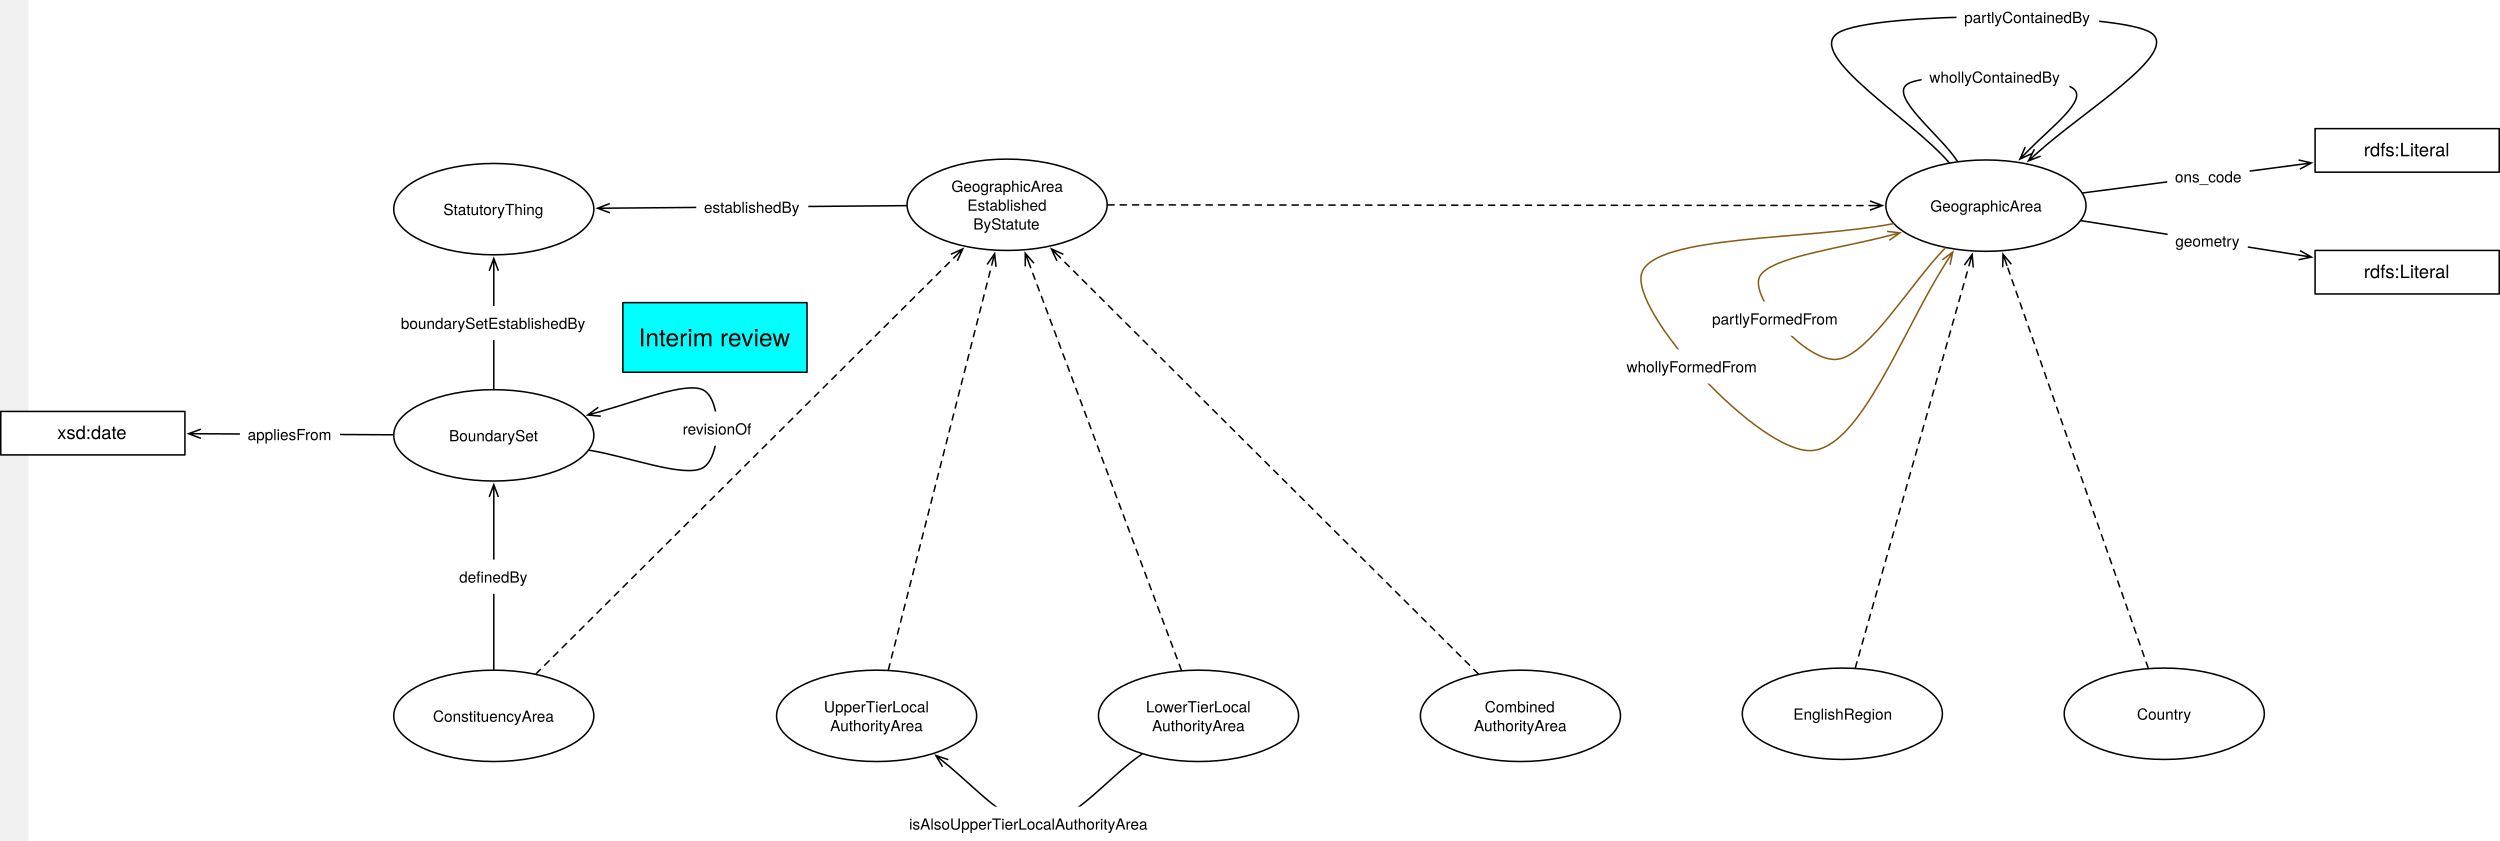
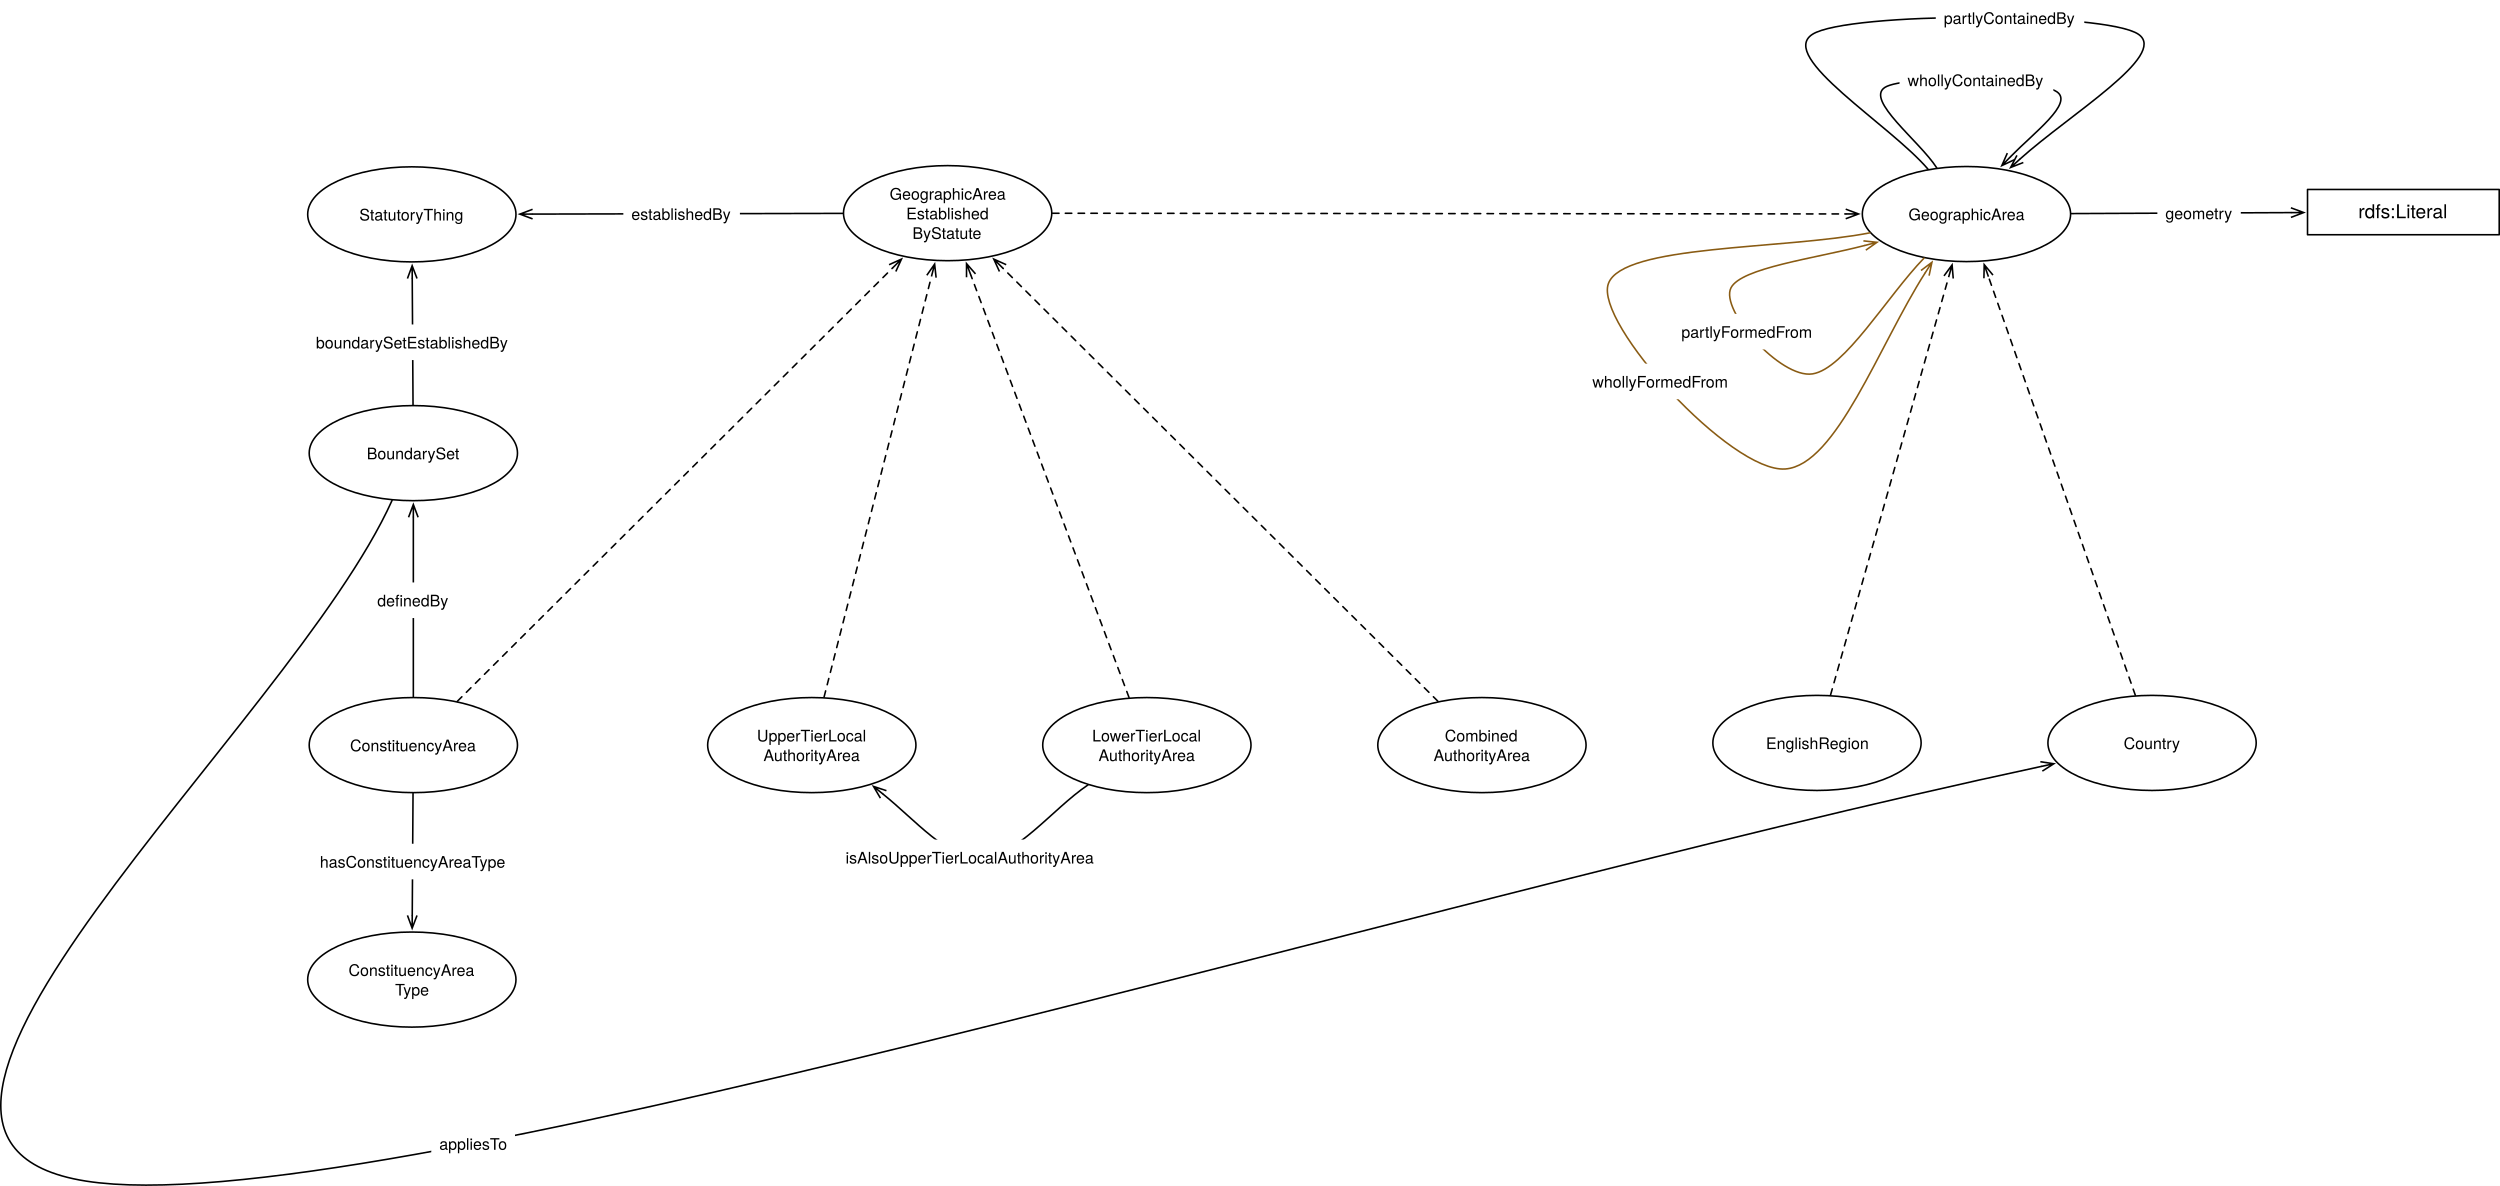
- <svg xmlns="http://www.w3.org/2000/svg" version="1.1" viewBox="-18.453 38.056 1629.032 547.88" width="1629.032" height="547.88">
+ <svg xmlns="http://www.w3.org/2000/svg" version="1.1" viewBox="167.377 34.463 1565.091 742.431" width="1565.091" height="742.431">
  <defs>
    <marker orient="auto" overflow="visible" markerUnits="strokeWidth" id="StickArrow_Marker" stroke-linejoin="miter" stroke-miterlimit="10" viewBox="-1 -4 10 8" markerWidth="10" markerHeight="8" color="black">
      <g>
        <path d="M 8 0 L 0 0 M 0 -3 L 8 0 L 0 3" fill="none" stroke="currentColor" stroke-width="1" />
      </g>
    </marker>
    <marker orient="auto" overflow="visible" markerUnits="strokeWidth" id="StickArrow_Marker_2" stroke-linejoin="miter" stroke-miterlimit="10" viewBox="-9 -4 10 8" markerWidth="10" markerHeight="8" color="black">
      <g>
        <path d="M -8 0 L 0 0 M 0 3 L -8 0 L 0 -3" fill="none" stroke="currentColor" stroke-width="1" />
      </g>
    </marker>
    <marker orient="auto" overflow="visible" markerUnits="strokeWidth" id="StickArrow_Marker_3" stroke-linejoin="miter" stroke-miterlimit="10" viewBox="-1 -4 10 8" markerWidth="10" markerHeight="8" color="#895b13">
      <g>
        <path d="M 8 0 L 0 0 M 0 -3 L 8 0 L 0 3" fill="none" stroke="currentColor" stroke-width="1" />
      </g>
    </marker>
  </defs>
-   <g id="Canvas_1" fill-opacity="1" fill="none" stroke-dasharray="none" stroke="none" stroke-opacity="1">
-     <rect fill="white" x="0" y="38.056" width="1610.579" height="547.88" />
+   <g id="Canvas_1" stroke-dasharray="none" fill-opacity="1" stroke="none" stroke-opacity="1" fill="none">
+     <rect fill="white" x="167.377" y="34.463" width="1565.091" height="742.431" />
    <g id="Canvas_1_Layer_1">
      <g id="Graphic_1019">
-         <ellipse cx="552.756" cy="504.512" rx="65.197" ry="29.764" fill="white" />
-         <ellipse cx="552.756" cy="504.512" rx="65.197" ry="29.764" stroke="black" stroke-linecap="round" stroke-linejoin="round" stroke-width="1" />
-         <text transform="translate(505.5984 492.2319)" fill="black">
+         <ellipse cx="675.591" cy="500.92" rx="65.197" ry="29.764" fill="white" />
+         <ellipse cx="675.591" cy="500.92" rx="65.197" ry="29.764" stroke="black" stroke-linecap="round" stroke-linejoin="round" stroke-width="1" />
+         <text transform="translate(628.4331 488.6397)" fill="black">
          <tspan font-family="Helvetica Neue" font-size="10" fill="black" x="12.807" y="10">UpperTierLocal</tspan>
          <tspan font-family="Helvetica Neue" font-size="10" fill="black" x="16.877" y="22.28">AuthorityArea</tspan>
        </text>
      </g>
      <g id="Graphic_1018">
-         <ellipse cx="303.307" cy="504.512" rx="65.197" ry="29.764" fill="white" />
-         <ellipse cx="303.307" cy="504.512" rx="65.197" ry="29.764" stroke="black" stroke-linecap="round" stroke-linejoin="round" stroke-width="1" />
-         <text transform="translate(256.1496 498.3719)" fill="black">
+         <ellipse cx="426.142" cy="500.92" rx="65.197" ry="29.764" fill="white" />
+         <ellipse cx="426.142" cy="500.92" rx="65.197" ry="29.764" stroke="black" stroke-linecap="round" stroke-linejoin="round" stroke-width="1" />
+         <text transform="translate(378.9842 494.7797)" fill="black">
          <tspan font-family="Helvetica Neue" font-size="10" fill="black" x="7.522" y="10">ConstituencyArea</tspan>
        </text>
      </g>
      <g id="Graphic_1017">
-         <ellipse cx="1275.619" cy="172.058" rx="65.197" ry="29.764" fill="white" />
-         <ellipse cx="1275.619" cy="172.058" rx="65.197" ry="29.764" stroke="black" stroke-linecap="round" stroke-linejoin="round" stroke-width="1" />
-         <text transform="translate(1228.462 165.9183)" fill="black">
+         <ellipse cx="1398.454" cy="168.466" rx="65.197" ry="29.764" fill="white" />
+         <ellipse cx="1398.454" cy="168.466" rx="65.197" ry="29.764" stroke="black" stroke-linecap="round" stroke-linejoin="round" stroke-width="1" />
+         <text transform="translate(1351.296 162.3261)" fill="black">
          <tspan font-family="Helvetica Neue" font-size="10" fill="black" x="10.862" y="10">GeographicArea</tspan>
        </text>
      </g>
-       <g id="Line_1016">
-         <line x1="1338.789" y1="163.774" x2="1479.767" y2="145.284" marker-end="url(#StickArrow_Marker)" stroke="black" stroke-linecap="round" stroke-linejoin="round" stroke-width="1" />
-       </g>
-       <g id="Graphic_1015">
-         <rect x="1393.753" y="141.903" width="53.71" height="22.28" fill="white" />
-         <text transform="translate(1398.753 146.903)" fill="black">
-           <tspan font-family="Helvetica Neue" font-size="10" fill="black" x="0" y="10">ons_code</tspan>
-         </text>
-       </g>
      <g id="Line_1014">
-         <line x1="330.844" y1="477.097" x2="603.243" y2="205.896" marker-end="url(#StickArrow_Marker)" stroke="black" stroke-linecap="round" stroke-linejoin="round" stroke-dasharray="4.0,4.0" stroke-width="1" />
-       </g>
-       <g id="Graphic_1013">
-         <rect x="1490.079" y="121.89" width="120" height="28.346" fill="white" />
-         <rect x="1490.079" y="121.89" width="120" height="28.346" stroke="black" stroke-linecap="round" stroke-linejoin="round" stroke-width="1" />
-         <text transform="translate(1495.079 128.895)" fill="black">
+         <line x1="453.678" y1="473.504" x2="726.078" y2="202.304" marker-end="url(#StickArrow_Marker)" stroke="black" stroke-linecap="round" stroke-linejoin="round" stroke-dasharray="4.0,4.0" stroke-width="1" />
+       </g>
+       <g id="Graphic_1012">
+         <rect x="1611.968" y="153.071" width="120" height="28.346" fill="white" />
+         <rect x="1611.968" y="153.071" width="120" height="28.346" stroke="black" stroke-linecap="round" stroke-linejoin="round" stroke-width="1" />
+         <text transform="translate(1616.968 160.0761)" fill="black">
          <tspan font-family="Helvetica Neue" font-size="12" fill="black" x="26.776" y="11">rdfs:Literal</tspan>
        </text>
      </g>
-       <g id="Graphic_1012">
-         <rect x="1490.079" y="201.26" width="120" height="28.346" fill="white" />
-         <rect x="1490.079" y="201.26" width="120" height="28.346" stroke="black" stroke-linecap="round" stroke-linejoin="round" stroke-width="1" />
-         <text transform="translate(1495.079 208.2651)" fill="black">
-           <tspan font-family="Helvetica Neue" font-size="12" fill="black" x="26.776" y="11">rdfs:Literal</tspan>
-         </text>
-       </g>
      <g id="Line_1011">
-         <line x1="1337.737" y1="181.875" x2="1479.806" y2="204.327" marker-end="url(#StickArrow_Marker)" stroke="black" stroke-linecap="round" stroke-linejoin="round" stroke-width="1" />
+         <line x1="1464.148" y1="168.173" x2="1601.569" y2="167.559" marker-end="url(#StickArrow_Marker)" stroke="black" stroke-linecap="round" stroke-linejoin="round" stroke-width="1" />
      </g>
      <g id="Graphic_1010">
-         <rect x="1394.013" y="183.756" width="52.23" height="22.28" fill="white" />
-         <text transform="translate(1399.013 188.7561)" fill="black">
+         <rect x="1517.967" y="156.675" width="52.23" height="22.28" fill="white" />
+         <text transform="translate(1522.967 161.6755)" fill="black">
          <tspan font-family="Helvetica Neue" font-size="10" fill="black" x="0" y="10">geometry</tspan>
        </text>
      </g>
      <g id="Graphic_1009">
-         <ellipse cx="762.52" cy="504.512" rx="65.197" ry="29.764" fill="white" />
-         <ellipse cx="762.52" cy="504.512" rx="65.197" ry="29.764" stroke="black" stroke-linecap="round" stroke-linejoin="round" stroke-width="1" />
-         <text transform="translate(715.3622 492.2319)" fill="black">
+         <ellipse cx="885.354" cy="500.92" rx="65.197" ry="29.764" fill="white" />
+         <ellipse cx="885.354" cy="500.92" rx="65.197" ry="29.764" stroke="black" stroke-linecap="round" stroke-linejoin="round" stroke-width="1" />
+         <text transform="translate(838.1968 488.6397)" fill="black">
          <tspan font-family="Helvetica Neue" font-size="10" fill="black" x="12.907" y="10">LowerTierLocal</tspan>
          <tspan font-family="Helvetica Neue" font-size="10" fill="black" x="16.877" y="22.28">AuthorityArea</tspan>
        </text>
      </g>
      <g id="Line_1008">
-         <line x1="560.429" y1="474.463" x2="627.672" y2="211.137" marker-end="url(#StickArrow_Marker)" stroke="black" stroke-linecap="round" stroke-linejoin="round" stroke-dasharray="4.0,4.0" stroke-width="1" />
+         <line x1="683.264" y1="470.87" x2="750.507" y2="207.545" marker-end="url(#StickArrow_Marker)" stroke="black" stroke-linecap="round" stroke-linejoin="round" stroke-dasharray="4.0,4.0" stroke-width="1" />
      </g>
      <g id="Line_1007">
-         <line x1="751.355" y1="474.703" x2="652.432" y2="210.576" marker-end="url(#StickArrow_Marker)" stroke="black" stroke-linecap="round" stroke-linejoin="round" stroke-dasharray="4.0,4.0" stroke-width="1" />
+         <line x1="874.19" y1="471.111" x2="775.266" y2="206.984" marker-end="url(#StickArrow_Marker)" stroke="black" stroke-linecap="round" stroke-linejoin="round" stroke-dasharray="4.0,4.0" stroke-width="1" />
      </g>
      <g id="Graphic_1006">
-         <ellipse cx="972.284" cy="504.512" rx="65.197" ry="29.764" fill="white" />
-         <ellipse cx="972.284" cy="504.512" rx="65.197" ry="29.764" stroke="black" stroke-linecap="round" stroke-linejoin="round" stroke-width="1" />
-         <text transform="translate(925.126 492.2319)" fill="black">
+         <ellipse cx="1095.118" cy="500.92" rx="65.197" ry="29.764" fill="white" />
+         <ellipse cx="1095.118" cy="500.92" rx="65.197" ry="29.764" stroke="black" stroke-linecap="round" stroke-linejoin="round" stroke-width="1" />
+         <text transform="translate(1047.961 488.6397)" fill="black">
          <tspan font-family="Helvetica Neue" font-size="10" fill="black" x="23.907" y="10">Combined</tspan>
          <tspan font-family="Helvetica Neue" font-size="10" fill="black" x="16.877" y="22.28">AuthorityArea</tspan>
        </text>
      </g>
      <g id="Line_1005">
-         <line x1="944.747" y1="477.097" x2="672.347" y2="205.896" marker-end="url(#StickArrow_Marker)" stroke="black" stroke-linecap="round" stroke-linejoin="round" stroke-dasharray="4.0,4.0" stroke-width="1" />
+         <line x1="1067.582" y1="473.504" x2="795.182" y2="202.304" marker-end="url(#StickArrow_Marker)" stroke="black" stroke-linecap="round" stroke-linejoin="round" stroke-dasharray="4.0,4.0" stroke-width="1" />
      </g>
      <g id="Graphic_1004">
-         <ellipse cx="1182.047" cy="503.15" rx="65.197" ry="29.764" fill="white" />
-         <ellipse cx="1182.047" cy="503.15" rx="65.197" ry="29.764" stroke="black" stroke-linecap="round" stroke-linejoin="round" stroke-width="1" />
-         <text transform="translate(1134.89 497.0096)" fill="black">
+         <ellipse cx="1304.882" cy="499.557" rx="65.197" ry="29.764" fill="white" />
+         <ellipse cx="1304.882" cy="499.557" rx="65.197" ry="29.764" stroke="black" stroke-linecap="round" stroke-linejoin="round" stroke-width="1" />
+         <text transform="translate(1257.724 493.4174)" fill="black">
          <tspan font-family="Helvetica Neue" font-size="10" fill="black" x="15.212" y="10">EnglishRegion</tspan>
        </text>
      </g>
      <g id="Line_1003">
-         <line x1="1190.526" y1="473.148" x2="1264.448" y2="211.587" marker-end="url(#StickArrow_Marker)" stroke="black" stroke-linecap="round" stroke-linejoin="round" stroke-dasharray="4.0,4.0" stroke-width="1" />
+         <line x1="1313.361" y1="469.556" x2="1387.282" y2="207.995" marker-end="url(#StickArrow_Marker)" stroke="black" stroke-linecap="round" stroke-linejoin="round" stroke-dasharray="4.0,4.0" stroke-width="1" />
      </g>
      <g id="Graphic_1002">
-         <ellipse cx="1391.811" cy="503.15" rx="65.197" ry="29.764" fill="white" />
-         <ellipse cx="1391.811" cy="503.15" rx="65.197" ry="29.764" stroke="black" stroke-linecap="round" stroke-linejoin="round" stroke-width="1" />
-         <text transform="translate(1344.653 497.0096)" fill="black">
+         <ellipse cx="1514.646" cy="499.557" rx="65.197" ry="29.764" fill="white" />
+         <ellipse cx="1514.646" cy="499.557" rx="65.197" ry="29.764" stroke="black" stroke-linecap="round" stroke-linejoin="round" stroke-width="1" />
+         <text transform="translate(1467.488 493.4174)" fill="black">
          <tspan font-family="Helvetica Neue" font-size="10" fill="black" x="29.377" y="10">Country</tspan>
        </text>
      </g>
      <g id="Line_1001">
-         <line x1="1381.331" y1="473.287" x2="1289.377" y2="211.263" marker-end="url(#StickArrow_Marker)" stroke="black" stroke-linecap="round" stroke-linejoin="round" stroke-dasharray="4.0,4.0" stroke-width="1" />
+         <line x1="1504.166" y1="469.694" x2="1412.212" y2="207.67" marker-end="url(#StickArrow_Marker)" stroke="black" stroke-linecap="round" stroke-linejoin="round" stroke-dasharray="4.0,4.0" stroke-width="1" />
      </g>
      <g id="Graphic_1000">
-         <ellipse cx="303.307" cy="321.732" rx="65.197" ry="29.764" fill="white" />
-         <ellipse cx="303.307" cy="321.732" rx="65.197" ry="29.764" stroke="black" stroke-linecap="round" stroke-linejoin="round" stroke-width="1" />
-         <text transform="translate(256.1496 315.5923)" fill="black">
+         <ellipse cx="426.142" cy="318.14" rx="65.197" ry="29.764" fill="white" />
+         <ellipse cx="426.142" cy="318.14" rx="65.197" ry="29.764" stroke="black" stroke-linecap="round" stroke-linejoin="round" stroke-width="1" />
+         <text transform="translate(378.9842 312)" fill="black">
          <tspan font-family="Helvetica Neue" font-size="10" fill="black" x="17.987" y="10">BoundarySet</tspan>
        </text>
      </g>
      <g id="Line_999">
-         <line x1="303.307" y1="474.248" x2="303.307" y2="361.896" marker-end="url(#StickArrow_Marker)" stroke="black" stroke-linecap="round" stroke-linejoin="round" stroke-width="1" />
+         <line x1="426.142" y1="470.656" x2="426.142" y2="358.304" marker-end="url(#StickArrow_Marker)" stroke="black" stroke-linecap="round" stroke-linejoin="round" stroke-width="1" />
      </g>
      <g id="Graphic_998">
-         <rect x="275.712" y="402.691" width="55.19" height="22.28" fill="white" />
-         <text transform="translate(280.7121 407.6913)" fill="black">
+         <rect x="398.547" y="399.099" width="55.19" height="22.28" fill="white" />
+         <text transform="translate(403.5467 404.0991)" fill="black">
          <tspan font-family="Helvetica Neue" font-size="10" fill="black" x="0" y="10">definedBy</tspan>
        </text>
      </g>
      <g id="Graphic_997">
-         <ellipse cx="303.307" cy="174.331" rx="65.197" ry="29.764" fill="white" />
-         <ellipse cx="303.307" cy="174.331" rx="65.197" ry="29.764" stroke="black" stroke-linecap="round" stroke-linejoin="round" stroke-width="1" />
-         <text transform="translate(256.1496 168.1907)" fill="black">
+         <ellipse cx="425.197" cy="168.661" rx="65.197" ry="29.764" fill="white" />
+         <ellipse cx="425.197" cy="168.661" rx="65.197" ry="29.764" stroke="black" stroke-linecap="round" stroke-linejoin="round" stroke-width="1" />
+         <text transform="translate(378.0394 162.5214)" fill="black">
          <tspan font-family="Helvetica Neue" font-size="10" fill="black" x="14.282" y="10">StatutoryThing</tspan>
        </text>
      </g>
      <g id="Line_996">
-         <line x1="572.11" y1="172.053" x2="378.892" y2="173.69" marker-end="url(#StickArrow_Marker)" stroke="black" stroke-linecap="round" stroke-linejoin="round" stroke-width="1" />
+         <line x1="694.934" y1="168.052" x2="500.793" y2="168.491" marker-end="url(#StickArrow_Marker)" stroke="black" stroke-linecap="round" stroke-linejoin="round" stroke-width="1" />
      </g>
      <g id="Graphic_995">
-         <rect x="435.245" y="161.763" width="72.97" height="22.28" fill="white" />
-         <text transform="translate(440.2446 166.7634)" fill="black">
+         <rect x="557.612" y="157.14" width="72.97" height="22.28" fill="white" />
+         <text transform="translate(562.6122 162.1399)" fill="black">
          <tspan font-family="Helvetica Neue" font-size="10" fill="black" x="58264504e-20" y="10">establishedBy</tspan>
        </text>
      </g>
-       <g id="Graphic_994">
-         <rect x="-17.953" y="306.142" width="120" height="28.346" fill="white" />
-         <rect x="-17.953" y="306.142" width="120" height="28.346" stroke="black" stroke-linecap="round" stroke-linejoin="round" stroke-width="1" />
-         <text transform="translate(-12.95276 313.147)" fill="black">
-           <tspan font-family="Helvetica Neue" font-size="12" fill="black" x="31.774" y="11">xsd:date</tspan>
-         </text>
-       </g>
-       <g id="Line_993">
-         <line x1="237.615" y1="321.376" x2="112.447" y2="320.697" marker-end="url(#StickArrow_Marker)" stroke="black" stroke-linecap="round" stroke-linejoin="round" stroke-width="1" />
-       </g>
-       <g id="Graphic_992">
-         <rect x="137.89" y="309.872" width="65.2" height="22.28" fill="white" />
-         <text transform="translate(142.8899 314.8718)" fill="black">
-           <tspan font-family="Helvetica Neue" font-size="10" fill="black" x="3623768e-19" y="10">appliesFrom</tspan>
-         </text>
-       </g>
      <g id="Line_991">
-         <path d="M 1303.351 136.011 C 1318.106 120.929 1342.58 102.788 1332.312 95.578 C 1320.276 87.126 1237.15 84.828 1224.595 92.743 C 1212.04 100.659 1246.182 126.299 1256.974 143.075" marker-start="url(#StickArrow_Marker_2)" stroke="black" stroke-linecap="round" stroke-linejoin="round" stroke-width="1" />
+         <path d="M 1426.185 132.419 C 1440.941 117.337 1465.415 99.196 1455.147 91.986 C 1443.11 83.534 1359.985 81.236 1347.43 89.151 C 1334.875 97.066 1369.017 122.707 1379.808 139.482" marker-start="url(#StickArrow_Marker_2)" stroke="black" stroke-linecap="round" stroke-linejoin="round" stroke-width="1" />
      </g>
      <g id="Graphic_990">
-         <rect x="1233.724" y="76.982" width="96.29" height="22.28" fill="white" />
-         <text transform="translate(1238.724 81.98213)" fill="black">
+         <rect x="1356.559" y="73.39" width="96.29" height="22.28" fill="white" />
+         <text transform="translate(1361.559 78.3899)" fill="black">
          <tspan font-family="Helvetica Neue" font-size="10" fill="black" x="0" y="10">whollyContainedBy</tspan>
        </text>
      </g>
      <g id="Line_989">
-         <path d="M 1251.54 143.952 C 1227.434 115.814 1157.254 73.597 1179.213 59.528 C 1201.171 45.458 1362.832 45.381 1383.307 59.528 C 1402.184 72.57 1340.216 109.67 1309.211 137.554" marker-end="url(#StickArrow_Marker)" stroke="black" stroke-linecap="round" stroke-linejoin="round" stroke-width="1" />
+         <path d="M 1374.375 140.36 C 1350.268 112.221 1280.088 70.005 1302.047 55.935 C 1324.006 41.866 1485.667 41.789 1506.142 55.935 C 1525.019 68.978 1463.051 106.078 1432.046 133.962" marker-end="url(#StickArrow_Marker)" stroke="black" stroke-linecap="round" stroke-linejoin="round" stroke-width="1" />
      </g>
      <g id="Graphic_988">
-         <rect x="1256.411" y="38.056" width="92.97" height="22.28" fill="white" />
-         <text transform="translate(1261.411 43.05555)" fill="black">
+         <rect x="1379.246" y="34.463" width="92.97" height="22.28" fill="white" />
+         <text transform="translate(1384.246 39.46332)" fill="black">
          <tspan font-family="Helvetica Neue" font-size="10" fill="black" x="0" y="10">partlyContainedBy</tspan>
        </text>
      </g>
      <g id="Line_987">
-         <path d="M 725.618 529.465 C 702.96 544.786 680.296 575.433 657.638 575.433 C 637.626 575.433 617.61 551.527 597.597 535.387" marker-end="url(#StickArrow_Marker)" stroke="black" stroke-linecap="round" stroke-linejoin="round" stroke-width="1" />
+         <path d="M 848.453 525.872 C 825.795 541.194 803.13 571.841 780.472 571.841 C 760.461 571.841 740.444 547.935 720.432 531.795" marker-end="url(#StickArrow_Marker)" stroke="black" stroke-linecap="round" stroke-linejoin="round" stroke-width="1" />
      </g>
      <g id="Graphic_986">
-         <rect x="568.892" y="563.655" width="165.92" height="22.28" fill="white" />
-         <text transform="translate(573.8917 568.6553)" fill="black">
+         <rect x="691.726" y="560.063" width="165.92" height="22.28" fill="white" />
+         <text transform="translate(696.7263 565.063)" fill="black">
          <tspan font-family="Helvetica Neue" font-size="10" fill="black" x="0" y="10">isAlsoUpperTierLocalAuthorityArea</tspan>
        </text>
      </g>
      <g id="Graphic_985">
-         <ellipse cx="637.795" cy="171.496" rx="65.197" ry="29.764" fill="white" />
-         <ellipse cx="637.795" cy="171.496" rx="65.197" ry="29.764" stroke="black" stroke-linecap="round" stroke-linejoin="round" stroke-width="1" />
-         <text transform="translate(590.6378 153.0761)" fill="black">
+         <ellipse cx="760.63" cy="167.904" rx="65.197" ry="29.764" fill="white" />
+         <ellipse cx="760.63" cy="167.904" rx="65.197" ry="29.764" stroke="black" stroke-linecap="round" stroke-linejoin="round" stroke-width="1" />
+         <text transform="translate(713.4724 149.4838)" fill="black">
          <tspan font-family="Helvetica Neue" font-size="10" fill="black" x="10.862" y="10">GeographicArea</tspan>
          <tspan font-family="Helvetica Neue" font-size="10" fill="black" x="21.227" y="22.28">Established</tspan>
          <tspan font-family="Helvetica Neue" font-size="10" fill="black" x="25.117" y="34.56">ByStatute</tspan>
        </text>
      </g>
      <g id="Line_984">
-         <line x1="703.492" y1="171.554" x2="1200.022" y2="171.992" marker-end="url(#StickArrow_Marker)" stroke="black" stroke-linecap="round" stroke-linejoin="round" stroke-dasharray="4.0,4.0" stroke-width="1" />
+         <line x1="826.327" y1="167.962" x2="1322.857" y2="168.399" marker-end="url(#StickArrow_Marker)" stroke="black" stroke-linecap="round" stroke-linejoin="round" stroke-dasharray="4.0,4.0" stroke-width="1" />
      </g>
      <g id="Line_983">
-         <line x1="303.307" y1="291.469" x2="303.307" y2="214.494" marker-end="url(#StickArrow_Marker)" stroke="black" stroke-linecap="round" stroke-linejoin="round" stroke-width="1" />
+         <line x1="425.95" y1="287.876" x2="425.451" y2="208.825" marker-end="url(#StickArrow_Marker)" stroke="black" stroke-linecap="round" stroke-linejoin="round" stroke-width="1" />
      </g>
      <g id="Graphic_982">
-         <rect x="237.742" y="237.395" width="131.13" height="22.28" fill="white" />
-         <text transform="translate(242.7421 242.3955)" fill="black">
+         <rect x="360.138" y="237.598" width="131.13" height="22.28" fill="white" />
+         <text transform="translate(365.138 242.598)" fill="black">
          <tspan font-family="Helvetica Neue" font-size="10" fill="black" x="5115908e-19" y="10">boundarySetEstablishedBy</tspan>
        </text>
      </g>
-       <g id="Line_1021">
-         <path d="M 365.499 331.45 C 390.12 335.297 427.059 349.572 439.37 342.992 C 451.681 336.413 452.163 297.673 439.37 291.969 C 428.098 286.942 396.955 299.466 372.207 306.343" marker-end="url(#StickArrow_Marker)" stroke="black" stroke-linecap="round" stroke-linejoin="round" stroke-width="1" />
-       </g>
-       <g id="Graphic_1020">
-         <rect x="421.372" y="306.206" width="54.82" height="22.28" fill="white" />
-         <text transform="translate(426.3724 311.2057)" fill="black">
-           <tspan font-family="Helvetica Neue" font-size="10" fill="black" x="0" y="10">revisionOf</tspan>
-         </text>
-       </g>
-       <g id="Graphic_1022">
-         <rect x="387.402" y="235.276" width="120" height="45.354" fill="aqua" />
-         <rect x="387.402" y="235.276" width="120" height="45.354" stroke="black" stroke-linecap="round" stroke-linejoin="round" stroke-width="1" />
-         <text transform="translate(392.4016 248.7288)" fill="black">
-           <tspan font-family="Helvetica Neue" font-size="16" fill="black" x="5.224" y="15">Interim review</tspan>
-         </text>
-       </g>
      <g id="Line_1025">
-         <path d="M 1249.017 199.671 C 1225.751 223.82 1199.349 269.027 1179.213 272.126 C 1159.077 275.225 1121.161 232.111 1128.189 218.268 C 1134.544 205.751 1180.205 199.947 1211.858 191.753" marker-end="url(#StickArrow_Marker_3)" stroke="#895b13" stroke-linecap="round" stroke-linejoin="round" stroke-width="1" />
+         <path d="M 1371.851 196.079 C 1348.586 220.228 1322.183 265.435 1302.047 268.534 C 1281.911 271.633 1243.996 228.519 1251.024 214.675 C 1257.378 202.158 1303.04 196.355 1334.693 188.161" marker-end="url(#StickArrow_Marker_3)" stroke="#895b13" stroke-linecap="round" stroke-linejoin="round" stroke-width="1" />
      </g>
      <g id="Graphic_1024">
-         <rect x="1092.132" y="234.545" width="92.8" height="22.28" fill="white" />
-         <text transform="translate(1097.132 239.5454)" fill="black">
+         <rect x="1214.966" y="230.953" width="92.8" height="22.28" fill="white" />
+         <text transform="translate(1219.966 235.9532)" fill="black">
          <tspan font-family="Helvetica Neue" font-size="10" fill="black" x="0" y="10">partlyFormedFrom</tspan>
        </text>
      </g>
      <g id="Line_1027">
-         <path d="M 1215.13 183.821 C 1160.57 194.43 1060.253 191.016 1051.433 215.653 C 1042.613 240.289 1128.246 334.132 1162.205 331.654 C 1194.137 329.323 1220.841 254.226 1249.687 209.004" marker-end="url(#StickArrow_Marker_3)" stroke="#895b13" stroke-linecap="round" stroke-linejoin="round" stroke-width="1" />
+         <path d="M 1337.965 180.228 C 1283.405 190.838 1183.088 187.424 1174.268 212.06 C 1165.448 236.697 1251.081 330.539 1285.039 328.061 C 1316.972 325.731 1343.676 250.633 1372.522 205.412" marker-end="url(#StickArrow_Marker_3)" stroke="#895b13" stroke-linecap="round" stroke-linejoin="round" stroke-width="1" />
      </g>
      <g id="Graphic_1026">
-         <rect x="1036.39" y="265.711" width="96.12" height="22.28" fill="white" />
-         <text transform="translate(1041.39 270.7113)" fill="black">
+         <rect x="1159.225" y="262.119" width="96.12" height="22.28" fill="white" />
+         <text transform="translate(1164.225 267.1191)" fill="black">
          <tspan font-family="Helvetica Neue" font-size="10" fill="black" x="0" y="10">whollyFormedFrom</tspan>
+         </text>
+       </g>
+       <g id="Line_1030">
+         <path d="M 412.817 347.754 C 348.919 489.775 47.421 746.453 221.102 773.858 C 393.427 801.049 1033.638 602.553 1445.329 514.268" marker-end="url(#StickArrow_Marker)" stroke="black" stroke-linecap="round" stroke-linejoin="round" stroke-width="1" />
+       </g>
+       <g id="Graphic_1029">
+         <rect x="437.377" y="739.28" width="52.41" height="22.28" fill="white" />
+         <text transform="translate(442.3767 744.2799)" fill="black">
+           <tspan font-family="Helvetica Neue" font-size="10" fill="black" x="0" y="10">appliesTo</tspan>
+         </text>
+       </g>
+       <g id="Graphic_1031">
+         <ellipse cx="425.197" cy="647.716" rx="65.197" ry="29.764" fill="white" />
+         <ellipse cx="425.197" cy="647.716" rx="65.197" ry="29.764" stroke="black" stroke-linecap="round" stroke-linejoin="round" stroke-width="1" />
+         <text transform="translate(378.0394 635.4365)" fill="black">
+           <tspan font-family="Helvetica Neue" font-size="10" fill="black" x="7.522" y="10">ConstituencyArea</tspan>
+           <tspan font-family="Helvetica Neue" font-size="10" fill="black" x="36.692" y="22.28">Type</tspan>
+         </text>
+       </g>
+       <g id="Line_1033">
+         <line x1="425.947" y1="531.183" x2="425.455" y2="607.553" marker-end="url(#StickArrow_Marker)" stroke="black" stroke-linecap="round" stroke-linejoin="round" stroke-width="1" />
+       </g>
+       <g id="Graphic_1032">
+         <rect x="362.608" y="562.678" width="126.13" height="22.28" fill="white" />
+         <text transform="translate(367.6075 567.6776)" fill="black">
+           <tspan font-family="Helvetica Neue" font-size="10" fill="black" x="50448534e-20" y="10">hasConstituencyAreaType</tspan>
        </text>
      </g>
    </g>
  </g>
</svg>
